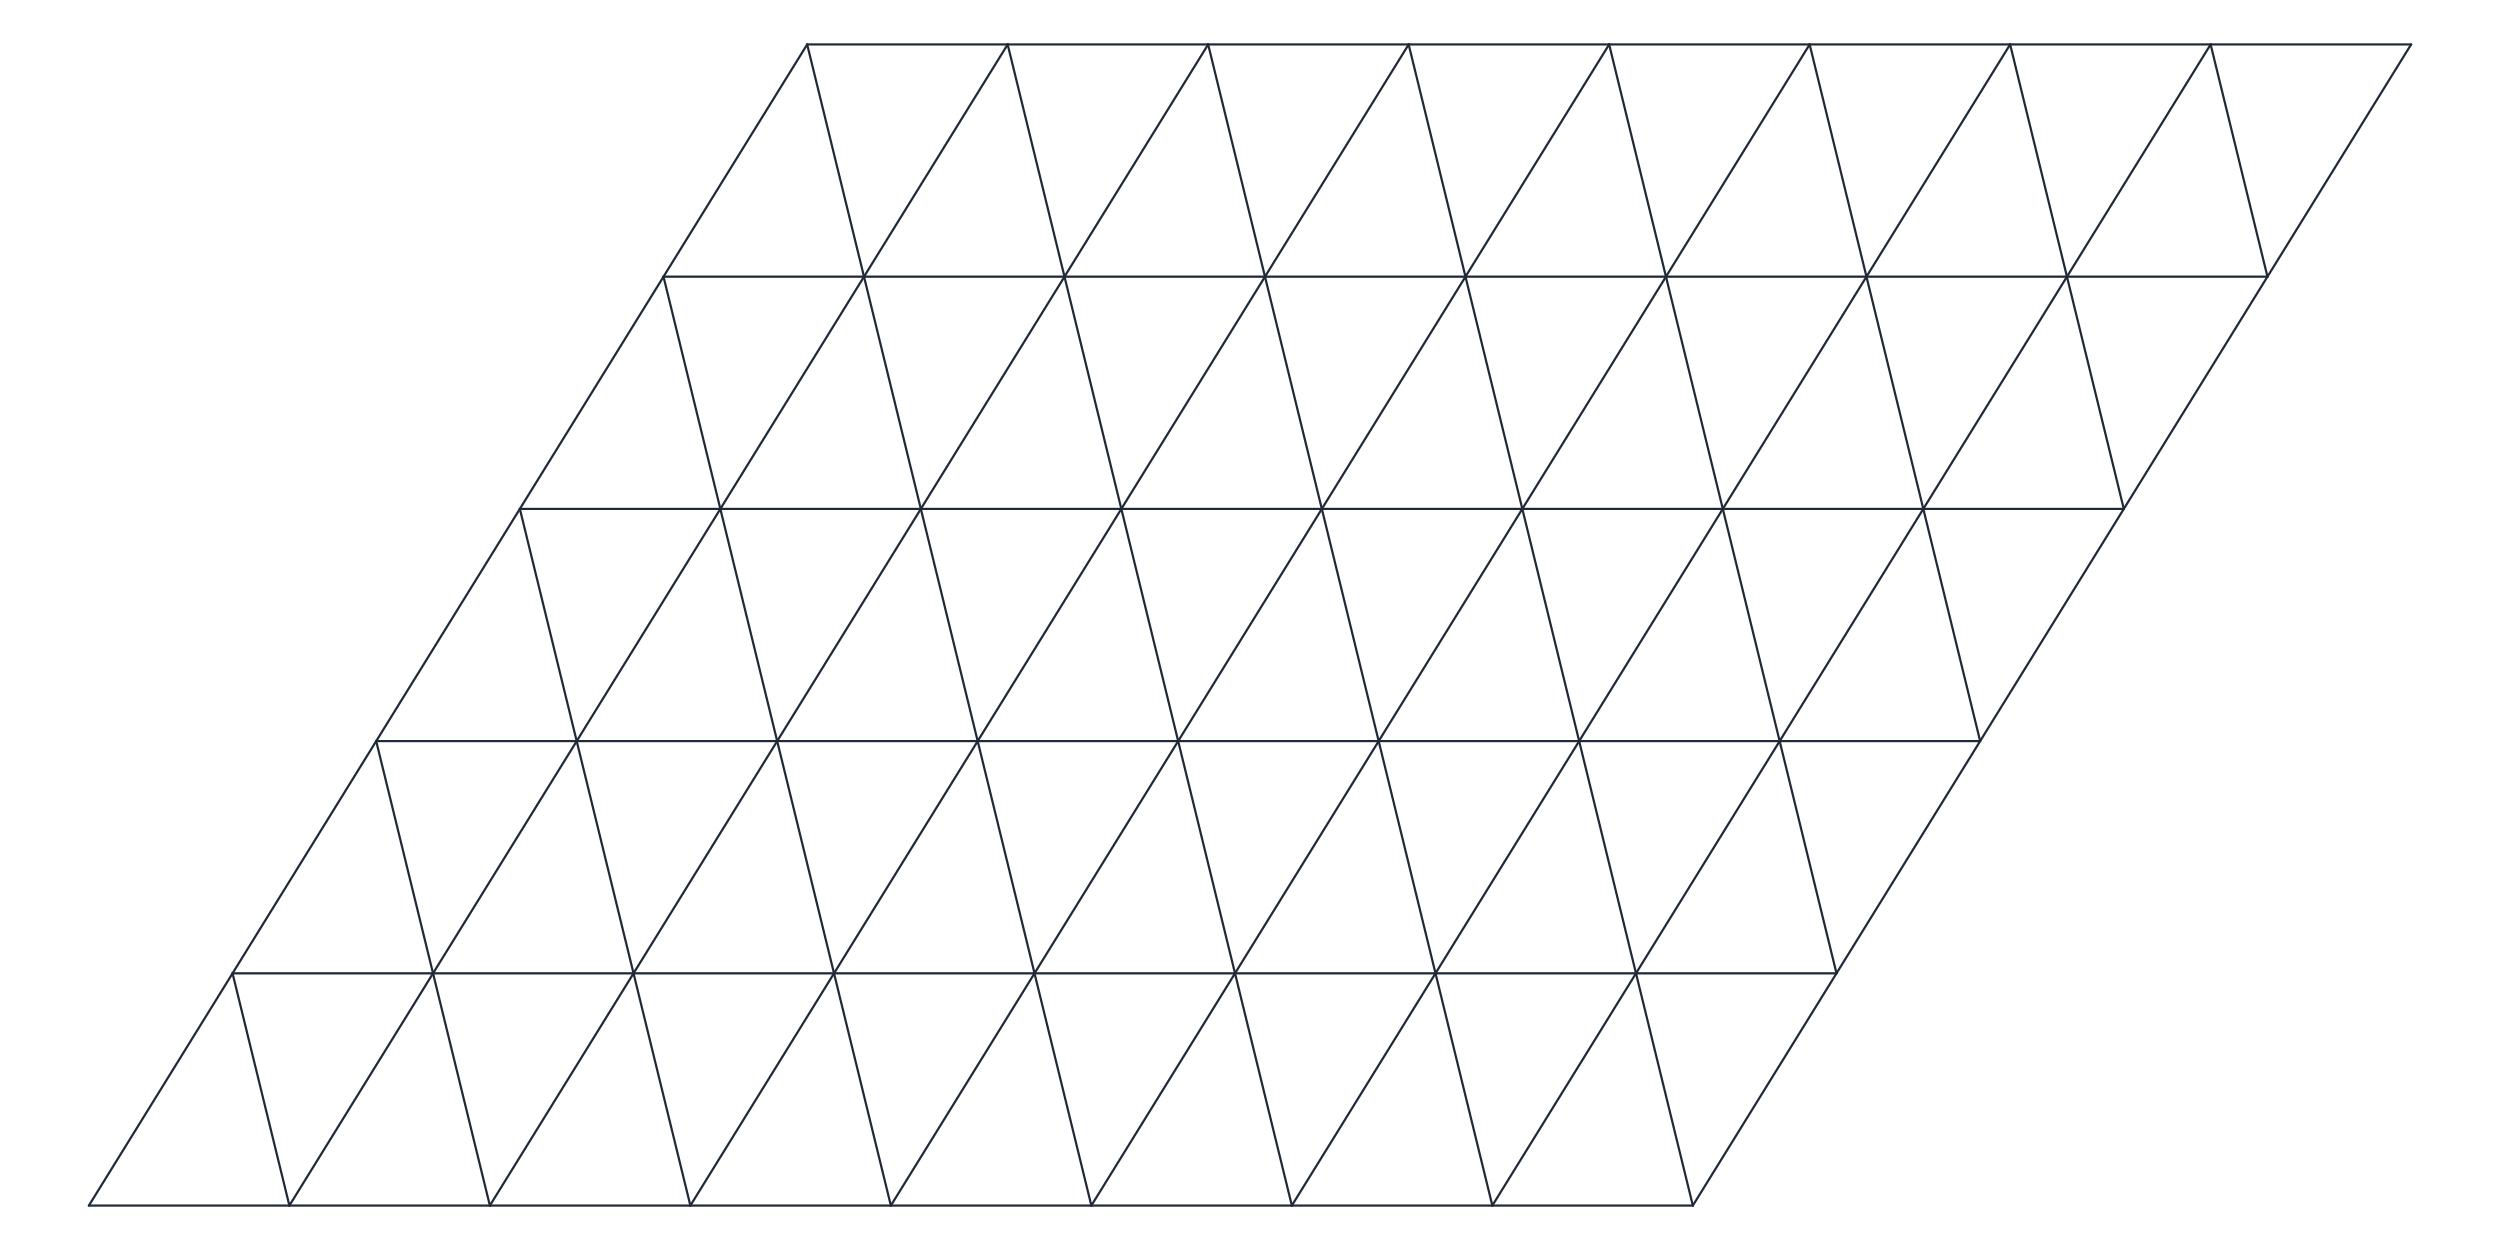
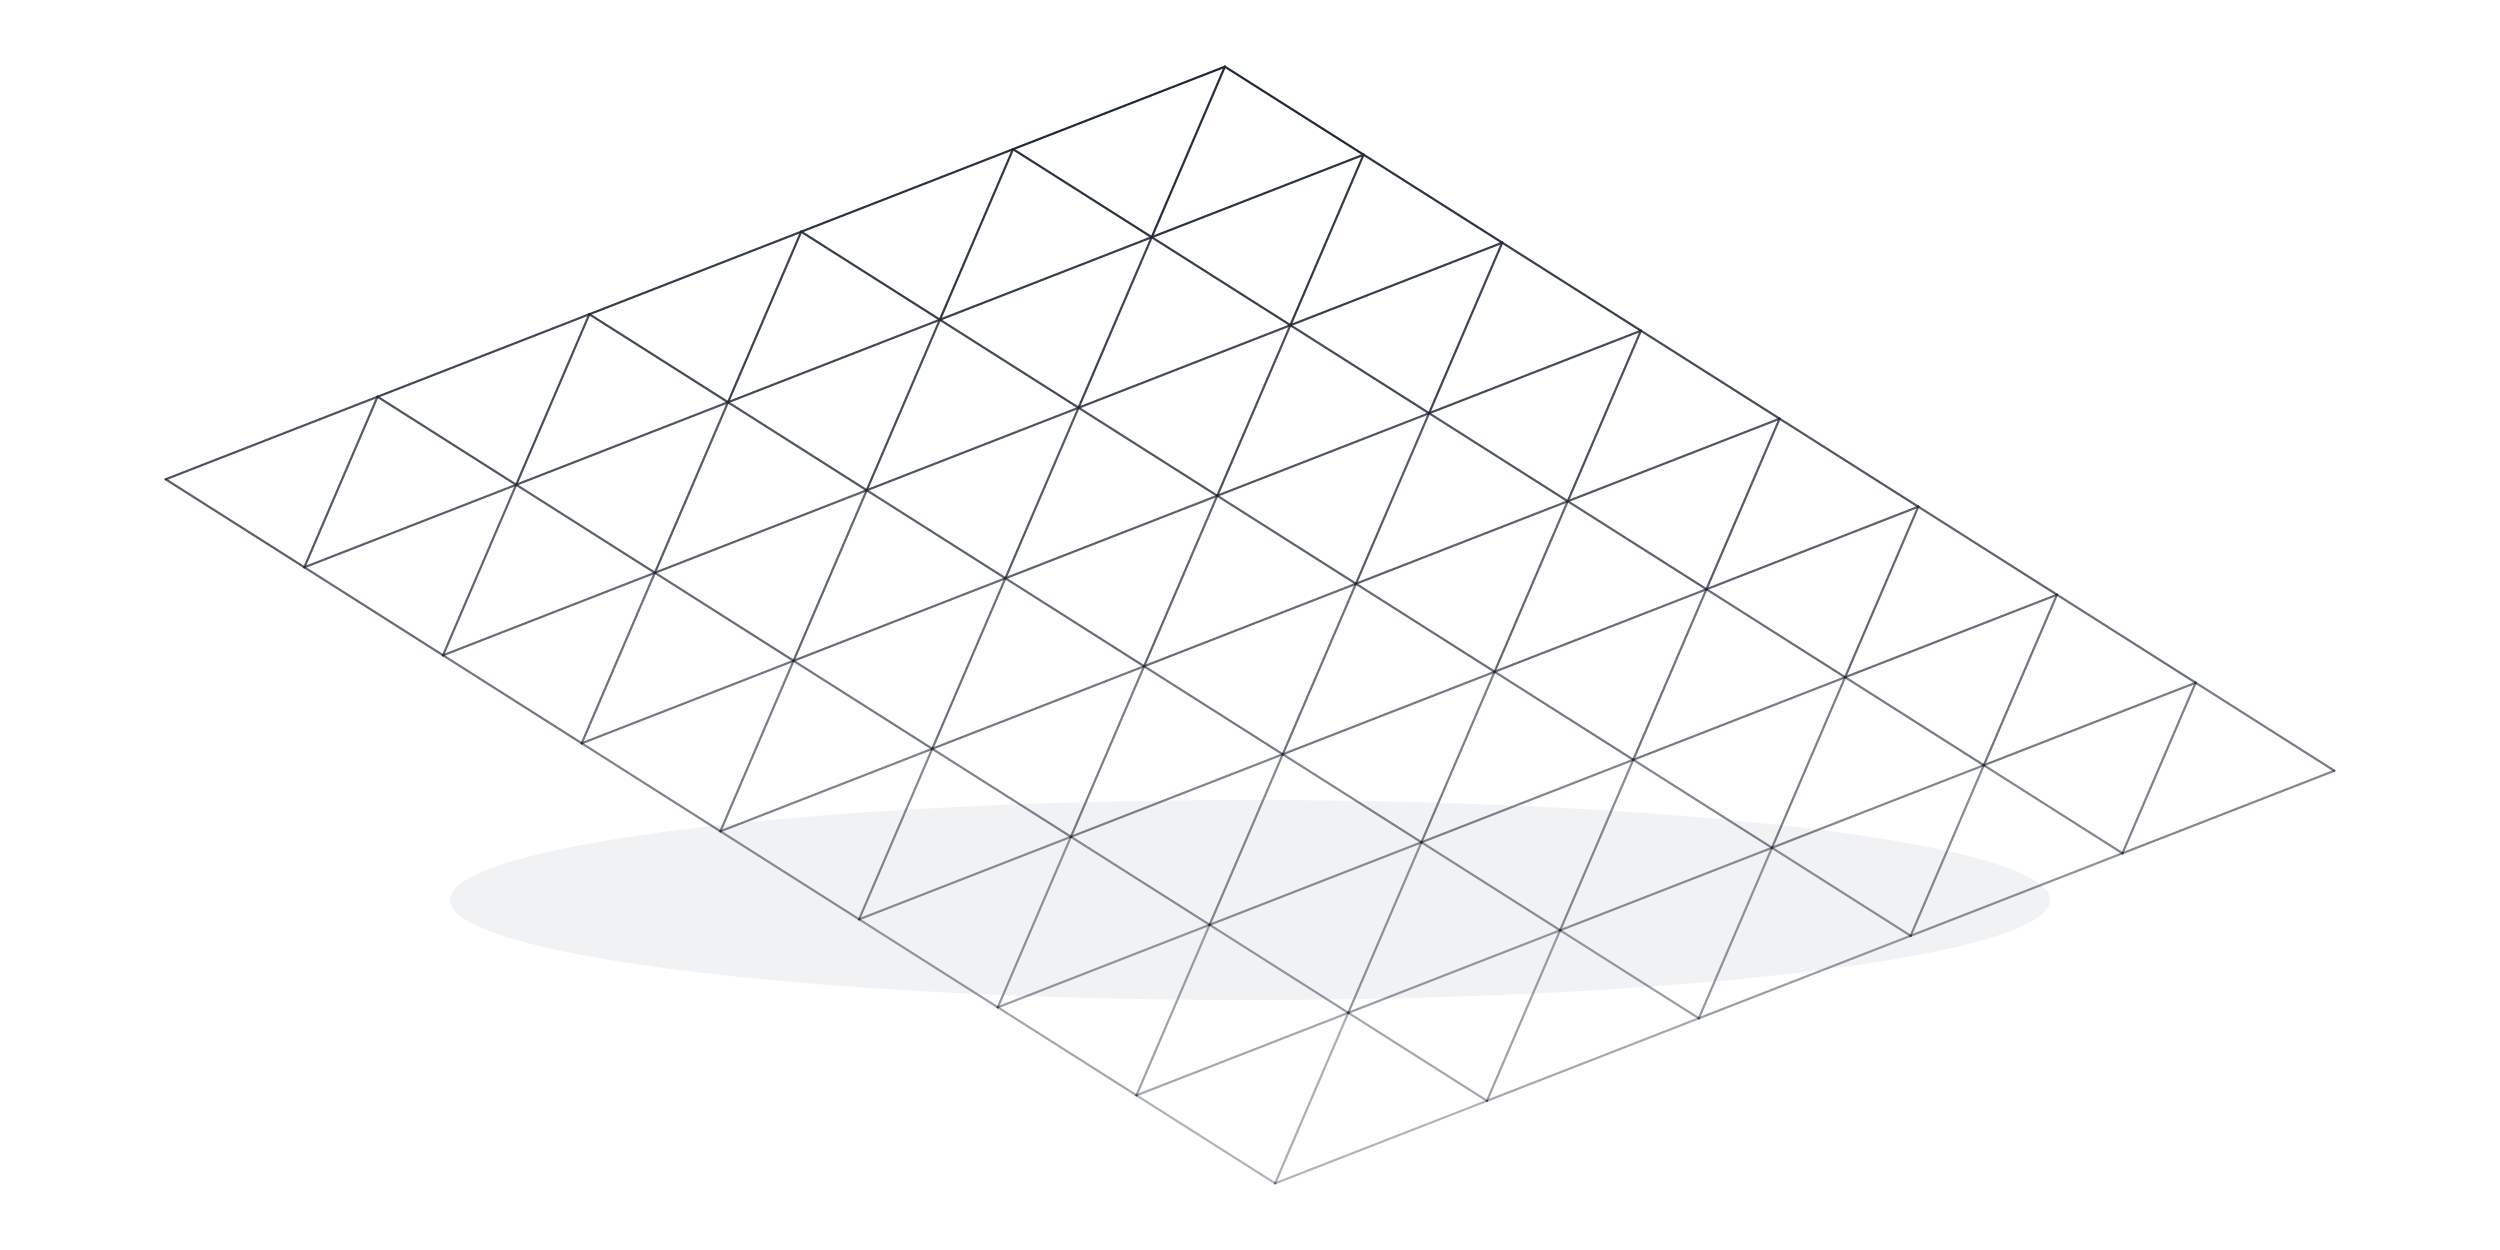
<svg xmlns="http://www.w3.org/2000/svg" width="900" height="450" viewBox="0 0 900 450" role="img" aria-label="PARALLELOGRAM8x5 grid">
  <rect width="100%" height="100%" fill="#ffffff" />
+   <ellipse cx="450.000" cy="324.000" rx="288.000" ry="36.000" fill="#e5e7eb" opacity="0.55" />
  <g fill="none" stroke="#1f2937" stroke-width="0.8" stroke-linecap="round" stroke-linejoin="round">
-     <line x1="32.000" y1="434.000" x2="104.178" y2="434.000" />
-     <line x1="104.178" y1="434.000" x2="83.716" y2="350.400" />
-     <line x1="32.000" y1="434.000" x2="83.716" y2="350.400" />
-     <line x1="104.178" y1="434.000" x2="155.893" y2="350.400" />
-     <line x1="83.716" y1="350.400" x2="155.893" y2="350.400" />
-     <line x1="104.178" y1="434.000" x2="176.355" y2="434.000" />
-     <line x1="176.355" y1="434.000" x2="155.893" y2="350.400" />
-     <line x1="176.355" y1="434.000" x2="228.071" y2="350.400" />
-     <line x1="155.893" y1="350.400" x2="228.071" y2="350.400" />
-     <line x1="176.355" y1="434.000" x2="248.533" y2="434.000" />
-     <line x1="248.533" y1="434.000" x2="228.071" y2="350.400" />
-     <line x1="248.533" y1="434.000" x2="300.249" y2="350.400" />
-     <line x1="228.071" y1="350.400" x2="300.249" y2="350.400" />
-     <line x1="248.533" y1="434.000" x2="320.711" y2="434.000" />
-     <line x1="320.711" y1="434.000" x2="300.249" y2="350.400" />
-     <line x1="320.711" y1="434.000" x2="372.426" y2="350.400" />
-     <line x1="300.249" y1="350.400" x2="372.426" y2="350.400" />
-     <line x1="320.711" y1="434.000" x2="392.888" y2="434.000" />
-     <line x1="392.888" y1="434.000" x2="372.426" y2="350.400" />
-     <line x1="392.888" y1="434.000" x2="444.604" y2="350.400" />
-     <line x1="372.426" y1="350.400" x2="444.604" y2="350.400" />
-     <line x1="392.888" y1="434.000" x2="465.066" y2="434.000" />
-     <line x1="465.066" y1="434.000" x2="444.604" y2="350.400" />
-     <line x1="465.066" y1="434.000" x2="516.782" y2="350.400" />
-     <line x1="444.604" y1="350.400" x2="516.782" y2="350.400" />
-     <line x1="465.066" y1="434.000" x2="537.244" y2="434.000" />
-     <line x1="537.244" y1="434.000" x2="516.782" y2="350.400" />
-     <line x1="537.244" y1="434.000" x2="588.959" y2="350.400" />
-     <line x1="516.782" y1="350.400" x2="588.959" y2="350.400" />
-     <line x1="537.244" y1="434.000" x2="609.421" y2="434.000" />
-     <line x1="609.421" y1="434.000" x2="588.959" y2="350.400" />
-     <line x1="609.421" y1="434.000" x2="661.137" y2="350.400" />
-     <line x1="588.959" y1="350.400" x2="661.137" y2="350.400" />
-     <line x1="155.893" y1="350.400" x2="135.431" y2="266.800" />
-     <line x1="83.716" y1="350.400" x2="135.431" y2="266.800" />
-     <line x1="155.893" y1="350.400" x2="207.609" y2="266.800" />
-     <line x1="135.431" y1="266.800" x2="207.609" y2="266.800" />
-     <line x1="228.071" y1="350.400" x2="207.609" y2="266.800" />
-     <line x1="228.071" y1="350.400" x2="279.787" y2="266.800" />
-     <line x1="207.609" y1="266.800" x2="279.787" y2="266.800" />
-     <line x1="300.249" y1="350.400" x2="279.787" y2="266.800" />
-     <line x1="300.249" y1="350.400" x2="351.964" y2="266.800" />
-     <line x1="279.787" y1="266.800" x2="351.964" y2="266.800" />
-     <line x1="372.426" y1="350.400" x2="351.964" y2="266.800" />
-     <line x1="372.426" y1="350.400" x2="424.142" y2="266.800" />
-     <line x1="351.964" y1="266.800" x2="424.142" y2="266.800" />
-     <line x1="444.604" y1="350.400" x2="424.142" y2="266.800" />
-     <line x1="444.604" y1="350.400" x2="496.320" y2="266.800" />
-     <line x1="424.142" y1="266.800" x2="496.320" y2="266.800" />
-     <line x1="516.782" y1="350.400" x2="496.320" y2="266.800" />
-     <line x1="516.782" y1="350.400" x2="568.497" y2="266.800" />
-     <line x1="496.320" y1="266.800" x2="568.497" y2="266.800" />
-     <line x1="588.959" y1="350.400" x2="568.497" y2="266.800" />
-     <line x1="588.959" y1="350.400" x2="640.675" y2="266.800" />
-     <line x1="568.497" y1="266.800" x2="640.675" y2="266.800" />
-     <line x1="661.137" y1="350.400" x2="640.675" y2="266.800" />
-     <line x1="661.137" y1="350.400" x2="712.853" y2="266.800" />
-     <line x1="640.675" y1="266.800" x2="712.853" y2="266.800" />
-     <line x1="207.609" y1="266.800" x2="187.147" y2="183.200" />
-     <line x1="135.431" y1="266.800" x2="187.147" y2="183.200" />
-     <line x1="207.609" y1="266.800" x2="259.325" y2="183.200" />
-     <line x1="187.147" y1="183.200" x2="259.325" y2="183.200" />
-     <line x1="279.787" y1="266.800" x2="259.325" y2="183.200" />
-     <line x1="279.787" y1="266.800" x2="331.503" y2="183.200" />
-     <line x1="259.325" y1="183.200" x2="331.503" y2="183.200" />
-     <line x1="351.964" y1="266.800" x2="331.503" y2="183.200" />
-     <line x1="351.964" y1="266.800" x2="403.680" y2="183.200" />
-     <line x1="331.503" y1="183.200" x2="403.680" y2="183.200" />
-     <line x1="424.142" y1="266.800" x2="403.680" y2="183.200" />
-     <line x1="424.142" y1="266.800" x2="475.858" y2="183.200" />
-     <line x1="403.680" y1="183.200" x2="475.858" y2="183.200" />
-     <line x1="496.320" y1="266.800" x2="475.858" y2="183.200" />
-     <line x1="496.320" y1="266.800" x2="548.036" y2="183.200" />
-     <line x1="475.858" y1="183.200" x2="548.036" y2="183.200" />
-     <line x1="568.497" y1="266.800" x2="548.036" y2="183.200" />
-     <line x1="568.497" y1="266.800" x2="620.213" y2="183.200" />
-     <line x1="548.036" y1="183.200" x2="620.213" y2="183.200" />
-     <line x1="640.675" y1="266.800" x2="620.213" y2="183.200" />
-     <line x1="640.675" y1="266.800" x2="692.391" y2="183.200" />
-     <line x1="620.213" y1="183.200" x2="692.391" y2="183.200" />
-     <line x1="712.853" y1="266.800" x2="692.391" y2="183.200" />
-     <line x1="712.853" y1="266.800" x2="764.569" y2="183.200" />
-     <line x1="692.391" y1="183.200" x2="764.569" y2="183.200" />
-     <line x1="259.325" y1="183.200" x2="238.863" y2="99.600" />
-     <line x1="187.147" y1="183.200" x2="238.863" y2="99.600" />
-     <line x1="259.325" y1="183.200" x2="311.041" y2="99.600" />
-     <line x1="238.863" y1="99.600" x2="311.041" y2="99.600" />
-     <line x1="331.503" y1="183.200" x2="311.041" y2="99.600" />
-     <line x1="331.503" y1="183.200" x2="383.218" y2="99.600" />
-     <line x1="311.041" y1="99.600" x2="383.218" y2="99.600" />
-     <line x1="403.680" y1="183.200" x2="383.218" y2="99.600" />
-     <line x1="403.680" y1="183.200" x2="455.396" y2="99.600" />
-     <line x1="383.218" y1="99.600" x2="455.396" y2="99.600" />
-     <line x1="475.858" y1="183.200" x2="455.396" y2="99.600" />
-     <line x1="475.858" y1="183.200" x2="527.574" y2="99.600" />
-     <line x1="455.396" y1="99.600" x2="527.574" y2="99.600" />
-     <line x1="548.036" y1="183.200" x2="527.574" y2="99.600" />
-     <line x1="548.036" y1="183.200" x2="599.751" y2="99.600" />
-     <line x1="527.574" y1="99.600" x2="599.751" y2="99.600" />
-     <line x1="620.213" y1="183.200" x2="599.751" y2="99.600" />
-     <line x1="620.213" y1="183.200" x2="671.929" y2="99.600" />
-     <line x1="599.751" y1="99.600" x2="671.929" y2="99.600" />
-     <line x1="692.391" y1="183.200" x2="671.929" y2="99.600" />
-     <line x1="692.391" y1="183.200" x2="744.107" y2="99.600" />
-     <line x1="671.929" y1="99.600" x2="744.107" y2="99.600" />
-     <line x1="764.569" y1="183.200" x2="744.107" y2="99.600" />
-     <line x1="764.569" y1="183.200" x2="816.284" y2="99.600" />
-     <line x1="744.107" y1="99.600" x2="816.284" y2="99.600" />
-     <line x1="311.041" y1="99.600" x2="290.579" y2="16.000" />
-     <line x1="238.863" y1="99.600" x2="290.579" y2="16.000" />
-     <line x1="311.041" y1="99.600" x2="362.756" y2="16.000" />
-     <line x1="290.579" y1="16.000" x2="362.756" y2="16.000" />
-     <line x1="383.218" y1="99.600" x2="362.756" y2="16.000" />
-     <line x1="383.218" y1="99.600" x2="434.934" y2="16.000" />
-     <line x1="362.756" y1="16.000" x2="434.934" y2="16.000" />
-     <line x1="455.396" y1="99.600" x2="434.934" y2="16.000" />
-     <line x1="455.396" y1="99.600" x2="507.112" y2="16.000" />
-     <line x1="434.934" y1="16.000" x2="507.112" y2="16.000" />
-     <line x1="527.574" y1="99.600" x2="507.112" y2="16.000" />
-     <line x1="527.574" y1="99.600" x2="579.289" y2="16.000" />
-     <line x1="507.112" y1="16.000" x2="579.289" y2="16.000" />
-     <line x1="599.751" y1="99.600" x2="579.289" y2="16.000" />
-     <line x1="599.751" y1="99.600" x2="651.467" y2="16.000" />
-     <line x1="579.289" y1="16.000" x2="651.467" y2="16.000" />
-     <line x1="671.929" y1="99.600" x2="651.467" y2="16.000" />
-     <line x1="671.929" y1="99.600" x2="723.645" y2="16.000" />
-     <line x1="651.467" y1="16.000" x2="723.645" y2="16.000" />
-     <line x1="744.107" y1="99.600" x2="723.645" y2="16.000" />
-     <line x1="744.107" y1="99.600" x2="795.822" y2="16.000" />
-     <line x1="723.645" y1="16.000" x2="795.822" y2="16.000" />
-     <line x1="816.284" y1="99.600" x2="795.822" y2="16.000" />
-     <line x1="816.284" y1="99.600" x2="868.000" y2="16.000" />
-     <line x1="795.822" y1="16.000" x2="868.000" y2="16.000" />
+     <line x1="459.046" y1="426.000" x2="535.308" y2="396.293" stroke-opacity="0.350" />
+     <line x1="409.121" y1="394.317" x2="459.046" y2="426.000" stroke-opacity="0.352" />
+     <line x1="459.046" y1="426.000" x2="485.383" y2="364.610" stroke-opacity="0.378" />
+     <line x1="535.308" y1="396.293" x2="611.571" y2="366.585" stroke-opacity="0.402" />
+     <line x1="485.383" y1="364.610" x2="535.308" y2="396.293" stroke-opacity="0.404" />
+     <line x1="409.121" y1="394.317" x2="485.383" y2="364.610" stroke-opacity="0.405" />
+     <line x1="359.195" y1="362.634" x2="409.121" y2="394.317" stroke-opacity="0.407" />
+     <line x1="535.308" y1="396.293" x2="561.645" y2="334.902" stroke-opacity="0.430" />
+     <line x1="409.121" y1="394.317" x2="435.457" y2="332.927" stroke-opacity="0.433" />
+     <line x1="611.571" y1="366.585" x2="687.833" y2="336.878" stroke-opacity="0.454" />
+     <line x1="561.645" y1="334.902" x2="611.571" y2="366.585" stroke-opacity="0.455" />
+     <line x1="485.383" y1="364.610" x2="561.645" y2="334.902" stroke-opacity="0.457" />
+     <line x1="435.457" y1="332.927" x2="485.383" y2="364.610" stroke-opacity="0.459" />
+     <line x1="359.195" y1="362.634" x2="435.457" y2="332.927" stroke-opacity="0.461" />
+     <line x1="309.270" y1="330.951" x2="359.195" y2="362.634" stroke-opacity="0.462" />
+     <line x1="611.571" y1="366.585" x2="637.907" y2="305.195" stroke-opacity="0.481" />
+     <line x1="485.383" y1="364.610" x2="511.720" y2="303.219" stroke-opacity="0.485" />
+     <line x1="359.195" y1="362.634" x2="385.532" y2="301.244" stroke-opacity="0.488" />
+     <line x1="687.833" y1="336.878" x2="764.095" y2="307.170" stroke-opacity="0.506" />
+     <line x1="637.907" y1="305.195" x2="687.833" y2="336.878" stroke-opacity="0.507" />
+     <line x1="561.645" y1="334.902" x2="637.907" y2="305.195" stroke-opacity="0.509" />
+     <line x1="511.720" y1="303.219" x2="561.645" y2="334.902" stroke-opacity="0.511" />
+     <line x1="435.457" y1="332.927" x2="511.720" y2="303.219" stroke-opacity="0.512" />
+     <line x1="385.532" y1="301.244" x2="435.457" y2="332.927" stroke-opacity="0.514" />
+     <line x1="309.270" y1="330.951" x2="385.532" y2="301.244" stroke-opacity="0.516" />
+     <line x1="259.344" y1="299.269" x2="309.270" y2="330.951" stroke-opacity="0.518" />
+     <line x1="687.833" y1="336.878" x2="714.170" y2="275.487" stroke-opacity="0.533" />
+     <line x1="561.645" y1="334.902" x2="587.982" y2="273.512" stroke-opacity="0.537" />
+     <line x1="435.457" y1="332.927" x2="461.794" y2="271.537" stroke-opacity="0.540" />
+     <line x1="309.270" y1="330.951" x2="335.607" y2="269.561" stroke-opacity="0.544" />
+     <line x1="764.095" y1="307.170" x2="840.357" y2="277.463" stroke-opacity="0.557" />
+     <line x1="714.170" y1="275.487" x2="764.095" y2="307.170" stroke-opacity="0.559" />
+     <line x1="637.907" y1="305.195" x2="714.170" y2="275.487" stroke-opacity="0.561" />
+     <line x1="587.982" y1="273.512" x2="637.907" y2="305.195" stroke-opacity="0.563" />
+     <line x1="511.720" y1="303.219" x2="587.982" y2="273.512" stroke-opacity="0.564" />
+     <line x1="461.794" y1="271.537" x2="511.720" y2="303.219" stroke-opacity="0.566" />
+     <line x1="385.532" y1="301.244" x2="461.794" y2="271.537" stroke-opacity="0.568" />
+     <line x1="335.607" y1="269.561" x2="385.532" y2="301.244" stroke-opacity="0.570" />
+     <line x1="259.344" y1="299.269" x2="335.607" y2="269.561" stroke-opacity="0.571" />
+     <line x1="209.419" y1="267.586" x2="259.344" y2="299.269" stroke-opacity="0.573" />
+     <line x1="764.095" y1="307.170" x2="790.432" y2="245.780" stroke-opacity="0.585" />
+     <line x1="637.907" y1="305.195" x2="664.244" y2="243.805" stroke-opacity="0.589" />
+     <line x1="511.720" y1="303.219" x2="538.057" y2="241.829" stroke-opacity="0.592" />
+     <line x1="385.532" y1="301.244" x2="411.869" y2="239.854" stroke-opacity="0.595" />
+     <line x1="259.344" y1="299.269" x2="285.681" y2="237.878" stroke-opacity="0.599" />
+     <line x1="790.432" y1="245.780" x2="840.357" y2="277.463" stroke-opacity="0.611" />
+     <line x1="714.170" y1="275.487" x2="790.432" y2="245.780" stroke-opacity="0.613" />
+     <line x1="664.244" y1="243.805" x2="714.170" y2="275.487" stroke-opacity="0.615" />
+     <line x1="587.982" y1="273.512" x2="664.244" y2="243.805" stroke-opacity="0.616" />
+     <line x1="538.057" y1="241.829" x2="587.982" y2="273.512" stroke-opacity="0.618" />
+     <line x1="461.794" y1="271.537" x2="538.057" y2="241.829" stroke-opacity="0.620" />
+     <line x1="411.869" y1="239.854" x2="461.794" y2="271.537" stroke-opacity="0.621" />
+     <line x1="335.607" y1="269.561" x2="411.869" y2="239.854" stroke-opacity="0.623" />
+     <line x1="285.681" y1="237.878" x2="335.607" y2="269.561" stroke-opacity="0.625" />
+     <line x1="209.419" y1="267.586" x2="285.681" y2="237.878" stroke-opacity="0.627" />
+     <line x1="159.493" y1="235.903" x2="209.419" y2="267.586" stroke-opacity="0.628" />
+     <line x1="714.170" y1="275.487" x2="740.507" y2="214.097" stroke-opacity="0.640" />
+     <line x1="587.982" y1="273.512" x2="614.319" y2="212.122" stroke-opacity="0.644" />
+     <line x1="461.794" y1="271.537" x2="488.131" y2="210.146" stroke-opacity="0.647" />
+     <line x1="335.607" y1="269.561" x2="361.943" y2="208.171" stroke-opacity="0.651" />
+     <line x1="209.419" y1="267.586" x2="235.756" y2="206.195" stroke-opacity="0.654" />
+     <line x1="740.507" y1="214.097" x2="790.432" y2="245.780" stroke-opacity="0.666" />
+     <line x1="664.244" y1="243.805" x2="740.507" y2="214.097" stroke-opacity="0.668" />
+     <line x1="614.319" y1="212.122" x2="664.244" y2="243.805" stroke-opacity="0.670" />
+     <line x1="538.057" y1="241.829" x2="614.319" y2="212.122" stroke-opacity="0.672" />
+     <line x1="488.131" y1="210.146" x2="538.057" y2="241.829" stroke-opacity="0.673" />
+     <line x1="411.869" y1="239.854" x2="488.131" y2="210.146" stroke-opacity="0.675" />
+     <line x1="361.943" y1="208.171" x2="411.869" y2="239.854" stroke-opacity="0.677" />
+     <line x1="285.681" y1="237.878" x2="361.943" y2="208.171" stroke-opacity="0.678" />
+     <line x1="235.756" y1="206.195" x2="285.681" y2="237.878" stroke-opacity="0.680" />
+     <line x1="159.493" y1="235.903" x2="235.756" y2="206.195" stroke-opacity="0.682" />
+     <line x1="109.568" y1="204.220" x2="159.493" y2="235.903" stroke-opacity="0.684" />
+     <line x1="664.244" y1="243.805" x2="690.581" y2="182.414" stroke-opacity="0.696" />
+     <line x1="538.057" y1="241.829" x2="564.393" y2="180.439" stroke-opacity="0.699" />
+     <line x1="411.869" y1="239.854" x2="438.206" y2="178.463" stroke-opacity="0.703" />
+     <line x1="285.681" y1="237.878" x2="312.018" y2="176.488" stroke-opacity="0.706" />
+     <line x1="159.493" y1="235.903" x2="185.830" y2="174.513" stroke-opacity="0.710" />
+     <line x1="690.581" y1="182.414" x2="740.507" y2="214.097" stroke-opacity="0.722" />
+     <line x1="614.319" y1="212.122" x2="690.581" y2="182.414" stroke-opacity="0.723" />
+     <line x1="564.393" y1="180.439" x2="614.319" y2="212.122" stroke-opacity="0.725" />
+     <line x1="488.131" y1="210.146" x2="564.393" y2="180.439" stroke-opacity="0.727" />
+     <line x1="438.206" y1="178.463" x2="488.131" y2="210.146" stroke-opacity="0.729" />
+     <line x1="361.943" y1="208.171" x2="438.206" y2="178.463" stroke-opacity="0.730" />
+     <line x1="312.018" y1="176.488" x2="361.943" y2="208.171" stroke-opacity="0.732" />
+     <line x1="235.756" y1="206.195" x2="312.018" y2="176.488" stroke-opacity="0.734" />
+     <line x1="185.830" y1="174.513" x2="235.756" y2="206.195" stroke-opacity="0.735" />
+     <line x1="109.568" y1="204.220" x2="185.830" y2="174.513" stroke-opacity="0.737" />
+     <line x1="59.643" y1="172.537" x2="109.568" y2="204.220" stroke-opacity="0.739" />
+     <line x1="614.319" y1="212.122" x2="640.656" y2="150.731" stroke-opacity="0.751" />
+     <line x1="488.131" y1="210.146" x2="514.468" y2="148.756" stroke-opacity="0.755" />
+     <line x1="361.943" y1="208.171" x2="388.280" y2="146.781" stroke-opacity="0.758" />
+     <line x1="235.756" y1="206.195" x2="262.093" y2="144.805" stroke-opacity="0.761" />
+     <line x1="109.568" y1="204.220" x2="135.905" y2="142.830" stroke-opacity="0.765" />
+     <line x1="640.656" y1="150.731" x2="690.581" y2="182.414" stroke-opacity="0.777" />
+     <line x1="564.393" y1="180.439" x2="640.656" y2="150.731" stroke-opacity="0.779" />
+     <line x1="514.468" y1="148.756" x2="564.393" y2="180.439" stroke-opacity="0.780" />
+     <line x1="438.206" y1="178.463" x2="514.468" y2="148.756" stroke-opacity="0.782" />
+     <line x1="388.280" y1="146.781" x2="438.206" y2="178.463" stroke-opacity="0.784" />
+     <line x1="312.018" y1="176.488" x2="388.280" y2="146.781" stroke-opacity="0.786" />
+     <line x1="262.093" y1="144.805" x2="312.018" y2="176.488" stroke-opacity="0.787" />
+     <line x1="185.830" y1="174.513" x2="262.093" y2="144.805" stroke-opacity="0.789" />
+     <line x1="135.905" y1="142.830" x2="185.830" y2="174.513" stroke-opacity="0.791" />
+     <line x1="59.643" y1="172.537" x2="135.905" y2="142.830" stroke-opacity="0.793" />
+     <line x1="564.393" y1="180.439" x2="590.730" y2="119.049" stroke-opacity="0.806" />
+     <line x1="438.206" y1="178.463" x2="464.543" y2="117.073" stroke-opacity="0.810" />
+     <line x1="312.018" y1="176.488" x2="338.355" y2="115.098" stroke-opacity="0.813" />
+     <line x1="185.830" y1="174.513" x2="212.167" y2="113.122" stroke-opacity="0.817" />
+     <line x1="590.730" y1="119.049" x2="640.656" y2="150.731" stroke-opacity="0.832" />
+     <line x1="514.468" y1="148.756" x2="590.730" y2="119.049" stroke-opacity="0.834" />
+     <line x1="464.543" y1="117.073" x2="514.468" y2="148.756" stroke-opacity="0.836" />
+     <line x1="388.280" y1="146.781" x2="464.543" y2="117.073" stroke-opacity="0.837" />
+     <line x1="338.355" y1="115.098" x2="388.280" y2="146.781" stroke-opacity="0.839" />
+     <line x1="262.093" y1="144.805" x2="338.355" y2="115.098" stroke-opacity="0.841" />
+     <line x1="212.167" y1="113.122" x2="262.093" y2="144.805" stroke-opacity="0.843" />
+     <line x1="135.905" y1="142.830" x2="212.167" y2="113.122" stroke-opacity="0.844" />
+     <line x1="514.468" y1="148.756" x2="540.805" y2="87.366" stroke-opacity="0.862" />
+     <line x1="388.280" y1="146.781" x2="414.617" y2="85.390" stroke-opacity="0.865" />
+     <line x1="262.093" y1="144.805" x2="288.429" y2="83.415" stroke-opacity="0.869" />
+     <line x1="540.805" y1="87.366" x2="590.730" y2="119.049" stroke-opacity="0.888" />
+     <line x1="464.543" y1="117.073" x2="540.805" y2="87.366" stroke-opacity="0.889" />
+     <line x1="414.617" y1="85.390" x2="464.543" y2="117.073" stroke-opacity="0.891" />
+     <line x1="338.355" y1="115.098" x2="414.617" y2="85.390" stroke-opacity="0.893" />
+     <line x1="288.429" y1="83.415" x2="338.355" y2="115.098" stroke-opacity="0.895" />
+     <line x1="212.167" y1="113.122" x2="288.429" y2="83.415" stroke-opacity="0.896" />
+     <line x1="464.543" y1="117.073" x2="490.879" y2="55.683" stroke-opacity="0.917" />
+     <line x1="338.355" y1="115.098" x2="364.692" y2="53.707" stroke-opacity="0.920" />
+     <line x1="490.879" y1="55.683" x2="540.805" y2="87.366" stroke-opacity="0.943" />
+     <line x1="414.617" y1="85.390" x2="490.879" y2="55.683" stroke-opacity="0.945" />
+     <line x1="364.692" y1="53.707" x2="414.617" y2="85.390" stroke-opacity="0.946" />
+     <line x1="288.429" y1="83.415" x2="364.692" y2="53.707" stroke-opacity="0.948" />
+     <line x1="414.617" y1="85.390" x2="440.954" y2="24.000" stroke-opacity="0.972" />
+     <line x1="440.954" y1="24.000" x2="490.879" y2="55.683" stroke-opacity="0.998" />
+     <line x1="364.692" y1="53.707" x2="440.954" y2="24.000" stroke-opacity="1.000" />
  </g>
</svg>
